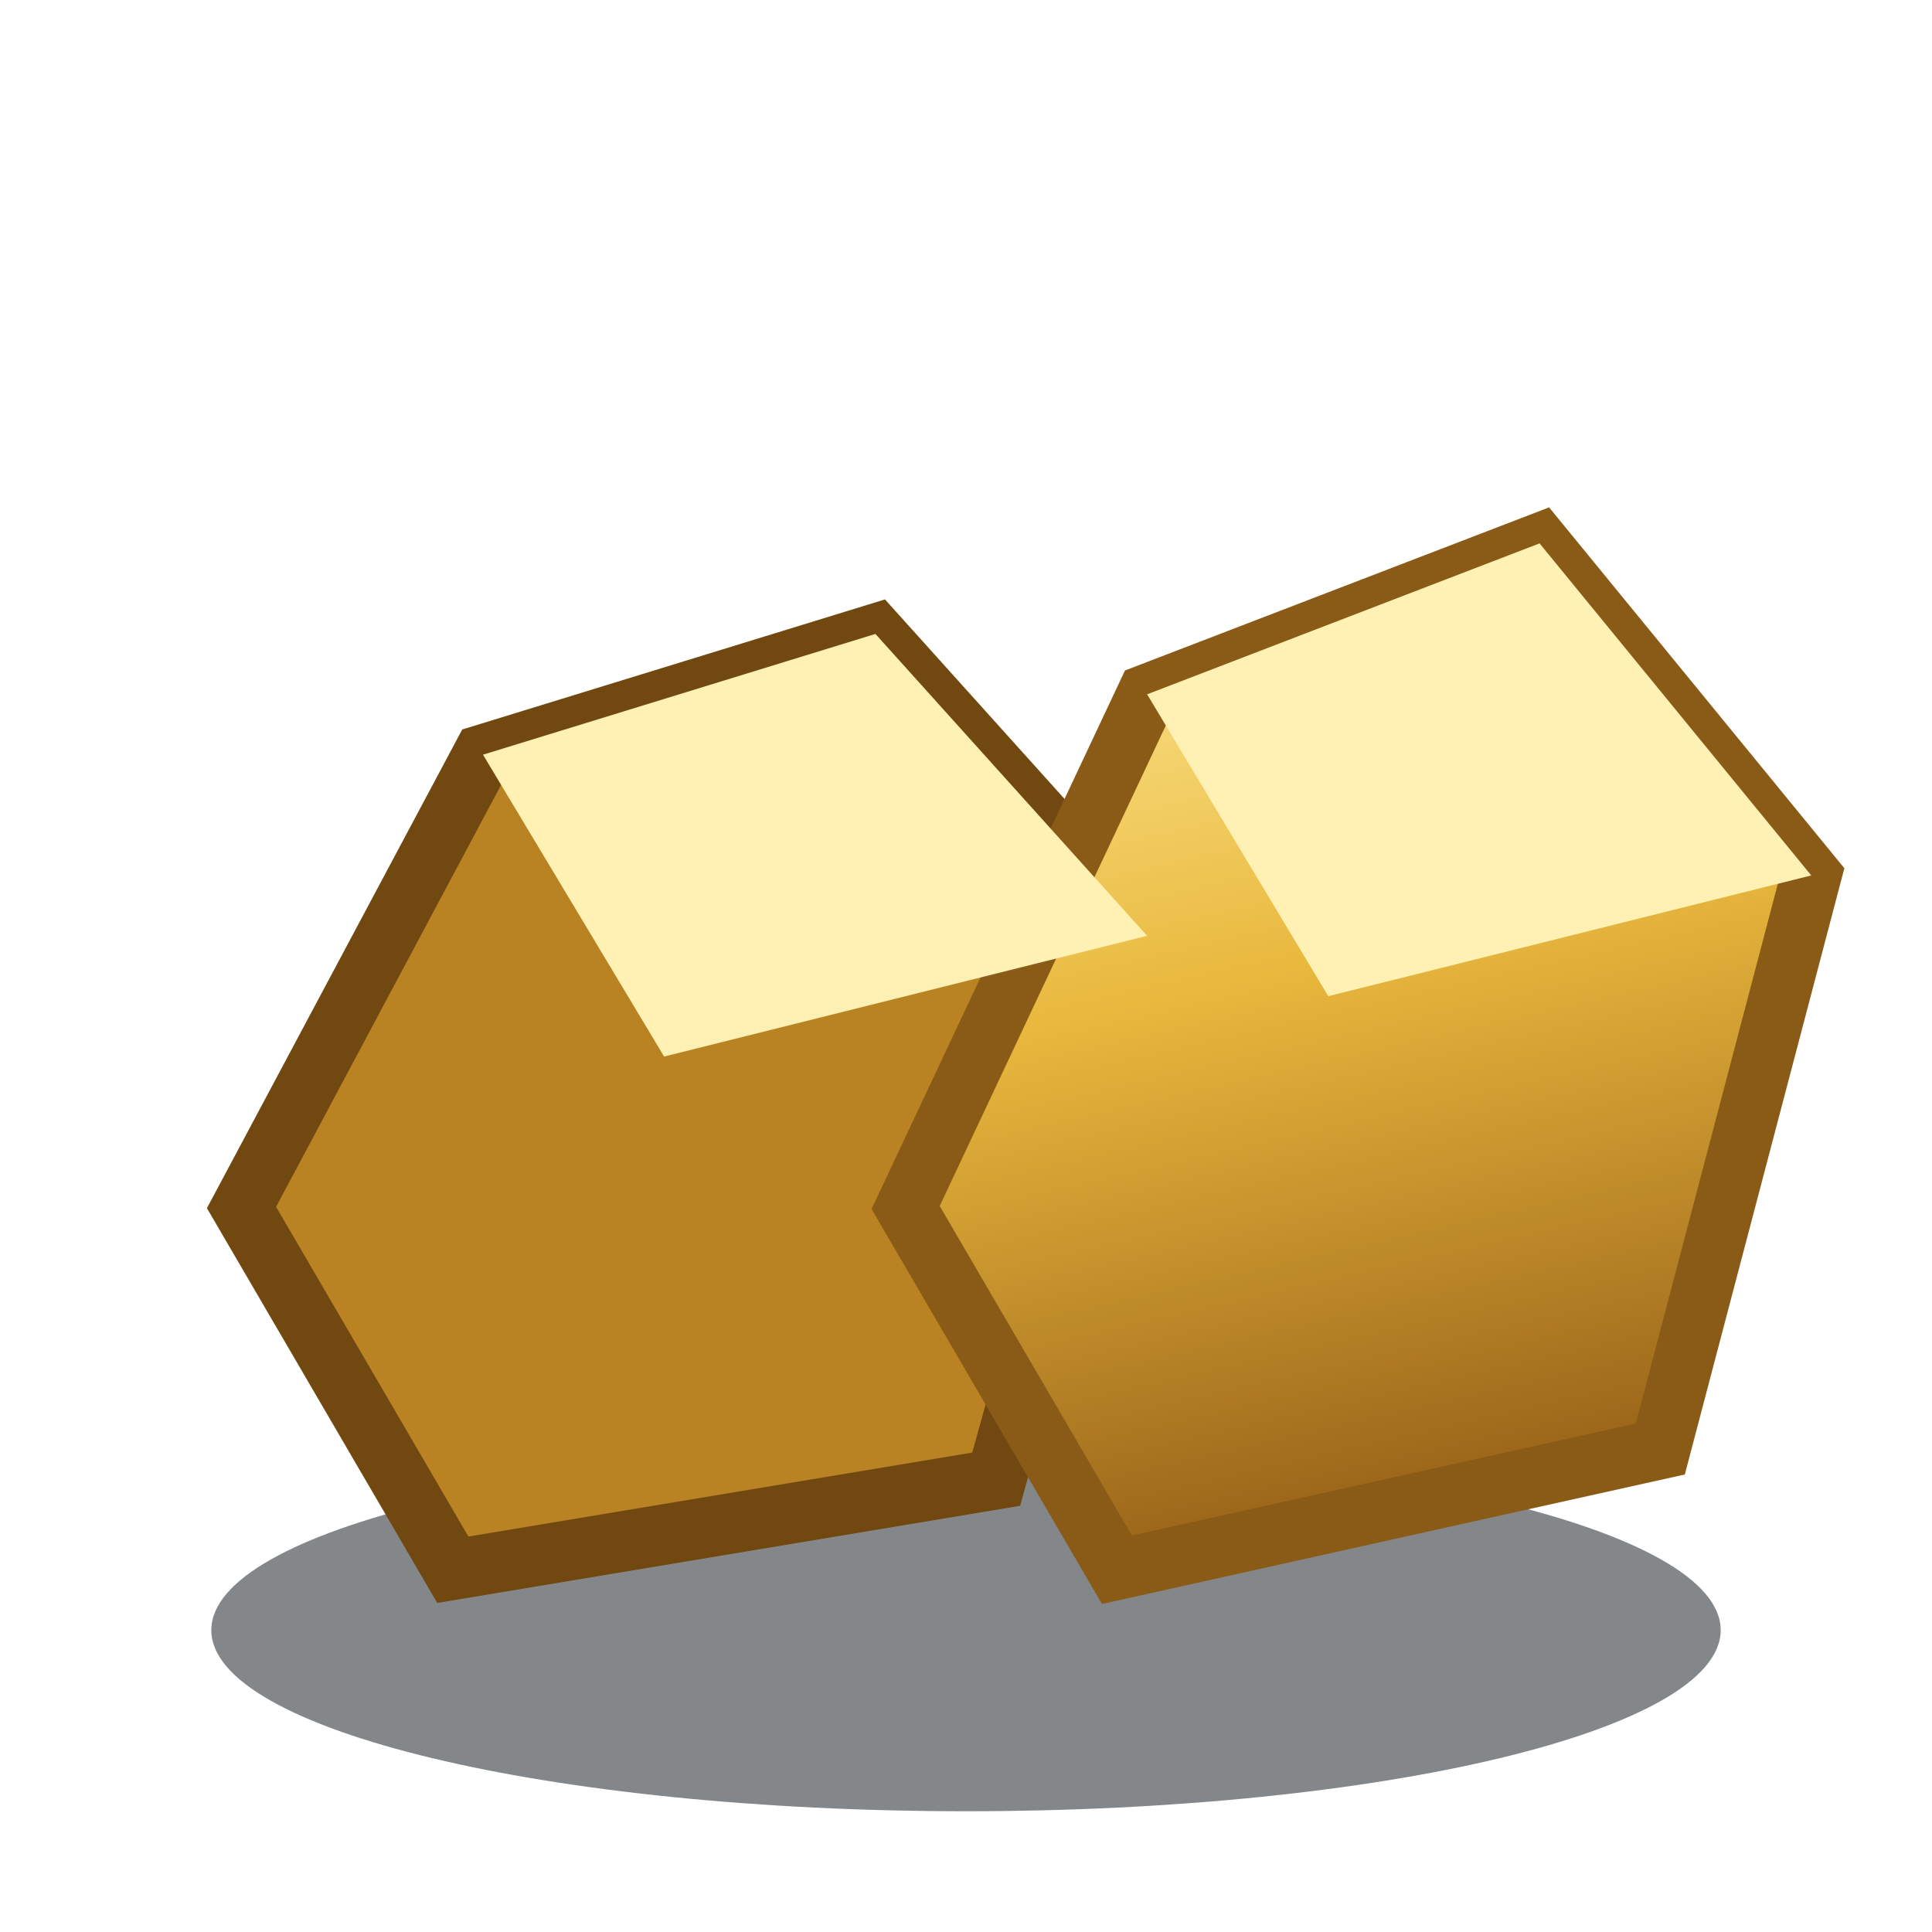
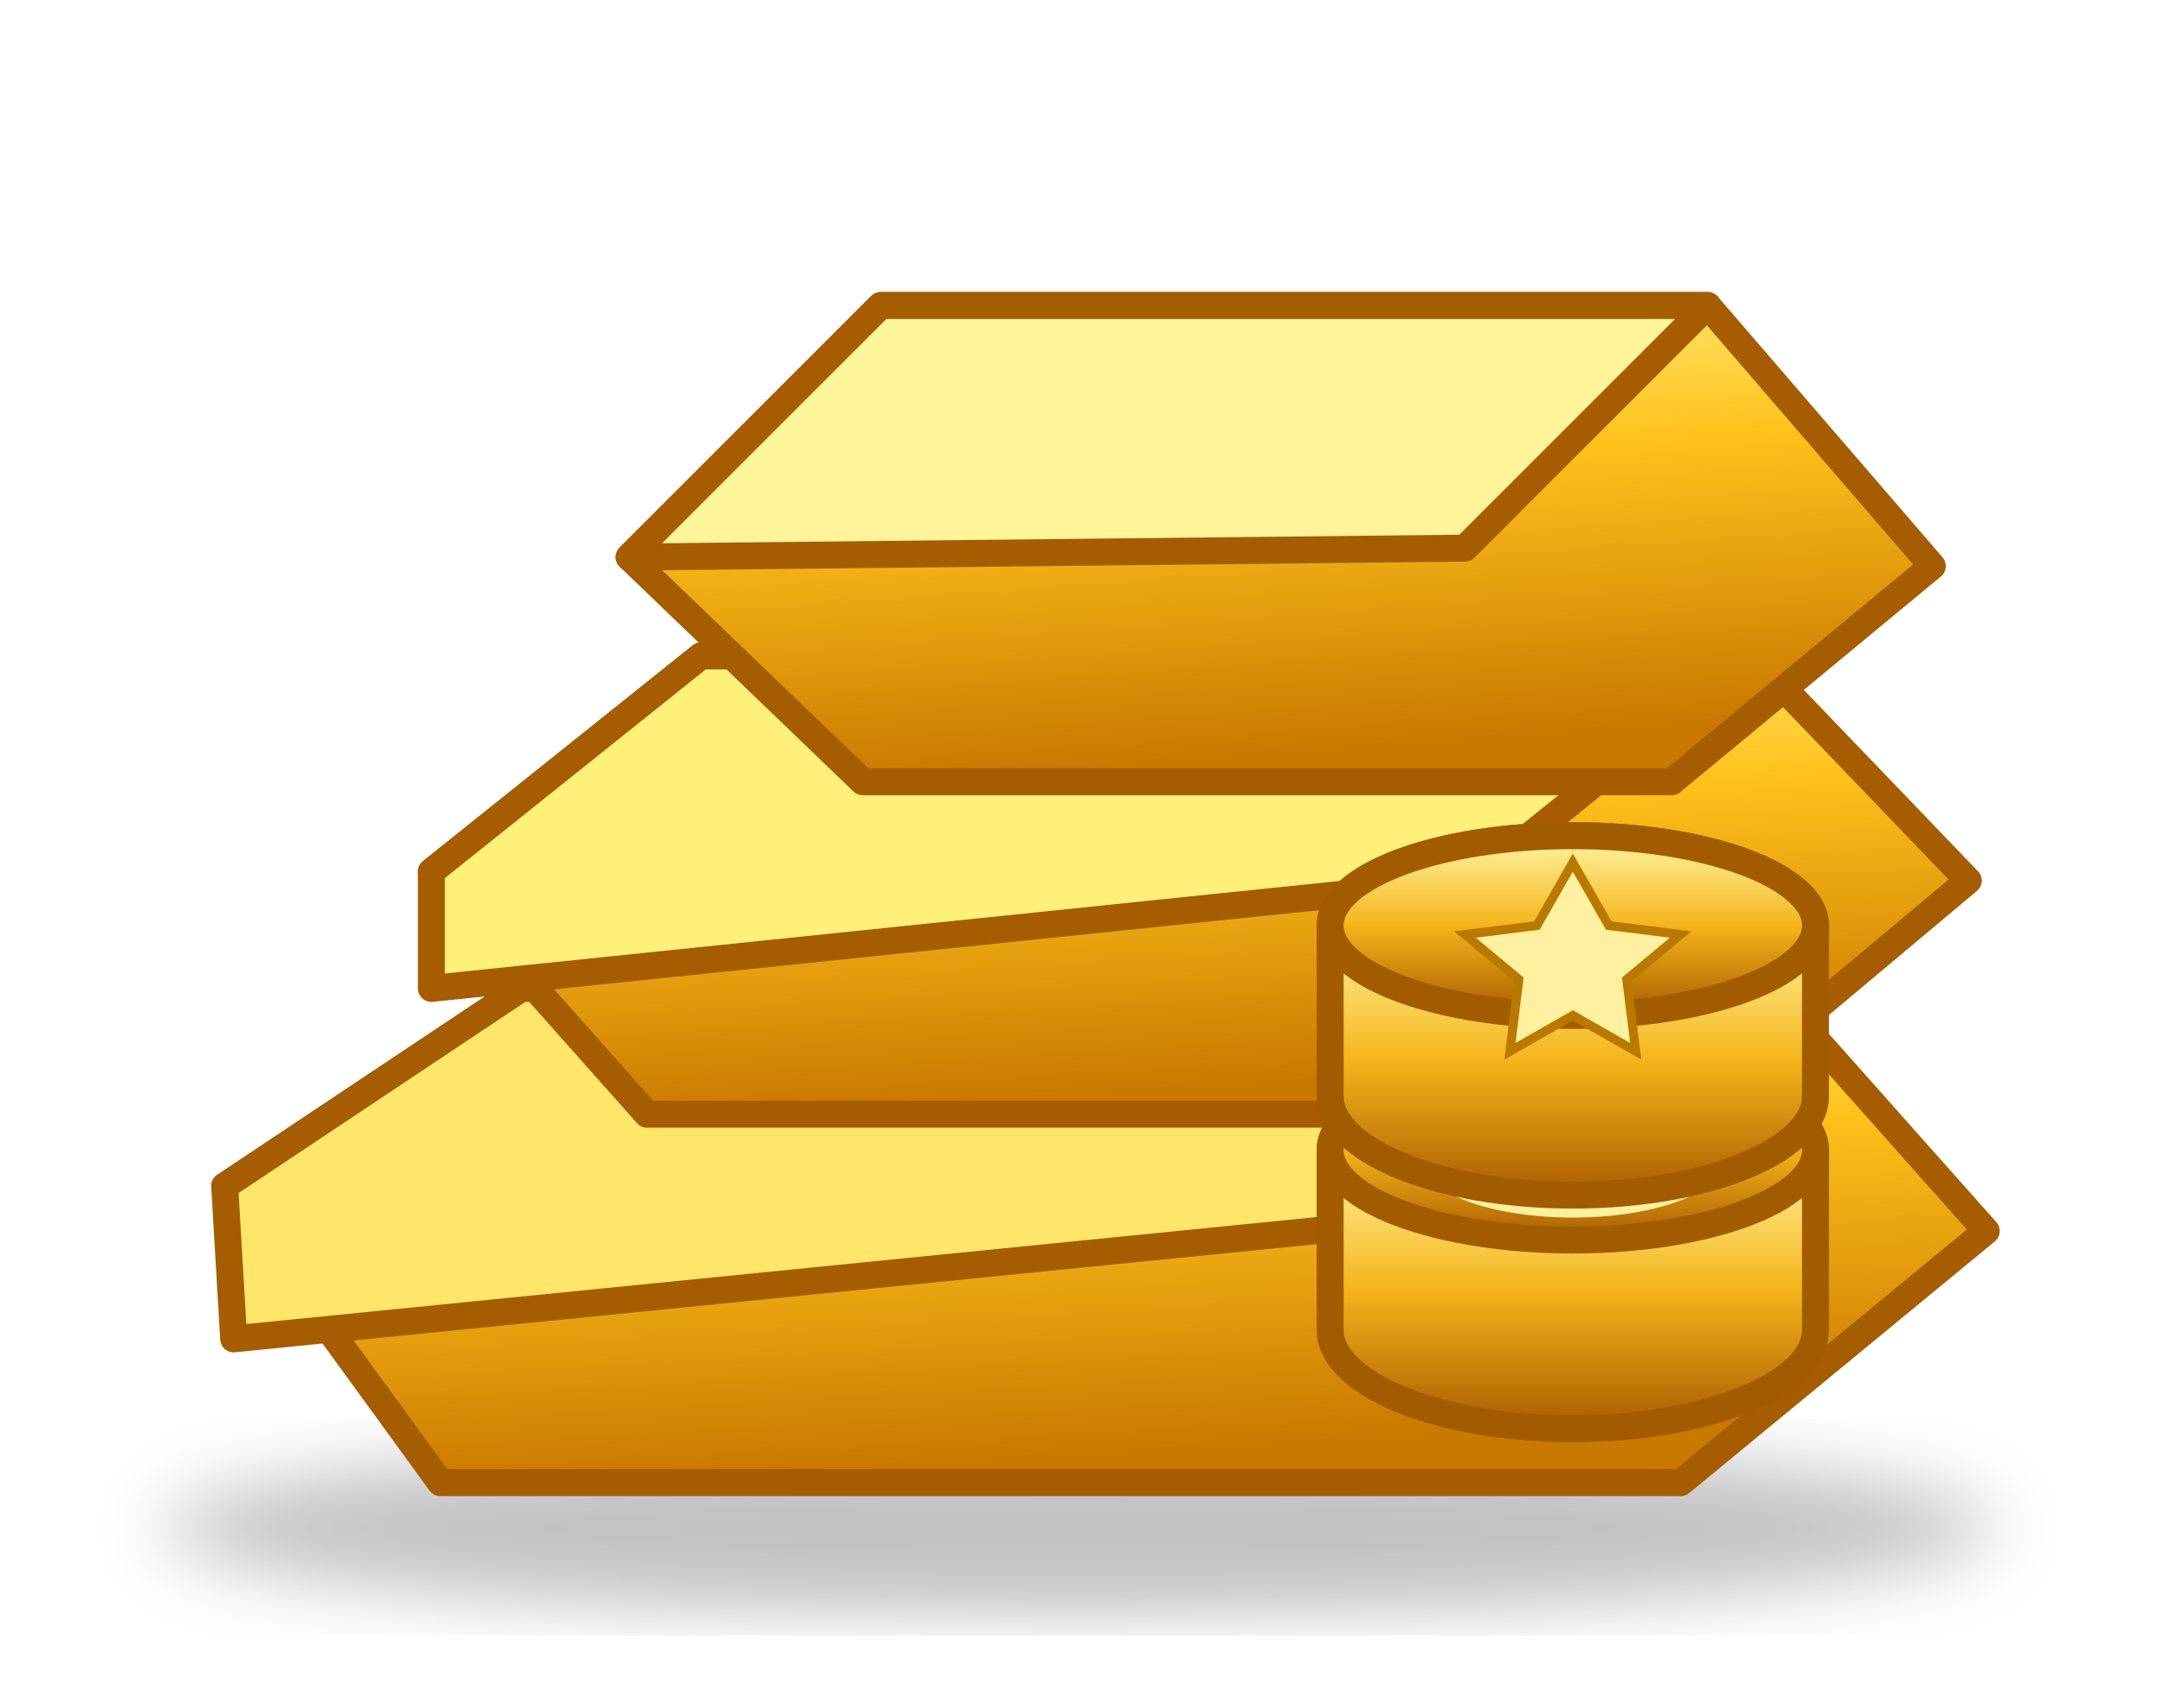
- <svg xmlns="http://www.w3.org/2000/svg" viewBox="0 0 64 64">
+ <svg xmlns="http://www.w3.org/2000/svg" viewBox="0 0 240 190" role="img" aria-label="Altın kaynağı">
  <defs>
-     <linearGradient id="g" x2=".2" y2="1">
-       <stop stop-color="#fff0a2" />
-       <stop offset=".48" stop-color="#e9b83d" />
-       <stop offset="1" stop-color="#9a6419" />
+     <linearGradient id="gold" x2=".2" y2="1">
+       <stop stop-color="#fff28a" />
+       <stop offset=".42" stop-color="#ffc21c" />
+       <stop offset="1" stop-color="#c87900" />
    </linearGradient>
+     <linearGradient id="coin" x2="0" y2="1">
+       <stop stop-color="#fff5a4" />
+       <stop offset=".5" stop-color="#f4b51b" />
+       <stop offset="1" stop-color="#a95c00" />
+     </linearGradient>
+     <filter id="s">
+       <feGaussianBlur stdDeviation="4" />
+     </filter>
  </defs>
-   <ellipse cx="32" cy="54" rx="25" ry="6" fill="#071014" opacity=".5" />
-   <path d="m8 40 8-15 13-4 9 10-5 18-18 3Z" fill="#b98222" stroke="#714810" stroke-width="2" />
-   <path d="m30 40 8-17 13-5 9 11-5 19-18 4Z" fill="url(#g)" stroke="#8a5b16" stroke-width="2" />
-   <path d="m16 25 13-4 9 10-16 4Zm22-2 13-5 9 11-16 4Z" fill="#fff1b3" />
+   <ellipse cx="120" cy="170" rx="102" ry="10" fill="#000" opacity=".24" filter="url(#s)" />
+   <g stroke="#a65c00" stroke-width="3" stroke-linejoin="round">
+     <path d="m25 132 33-22 139 0 24 27-34 28H49Z" fill="url(#gold)" />
+     <path d="m25 132 33-22 139 0-31 25-140 14Z" fill="#ffe66a" />
+     <path d="m48 97 30-24 117 0 24 25-31 26H72Z" fill="url(#gold)" />
+     <path d="m48 97 30-24 117 0-31 25-116 12Z" fill="#fff07a" />
+     <path d="m70 62 28-28 92 0 25 29-29 24H96Z" fill="url(#gold)" />
+     <path d="m70 62 28-28 92 0-27 27Z" fill="#fff49a" />
+   </g>
+   <g stroke="#a35b00" stroke-width="3">
+     <ellipse cx="175" cy="128" rx="27" ry="10" fill="#b96d00" />
+     <path d="M148 128v20c0 6 12 11 27 11s27-5 27-11v-20" fill="url(#coin)" />
+     <ellipse cx="175" cy="128" rx="27" ry="10" fill="url(#coin)" />
+     <ellipse cx="175" cy="128" rx="16" ry="6" fill="none" stroke="#fff0a0" />
+     <ellipse cx="175" cy="103" rx="27" ry="10" fill="#b96d00" />
+     <path d="M148 103v19c0 6 12 11 27 11s27-5 27-11v-19" fill="url(#coin)" />
+     <ellipse cx="175" cy="103" rx="27" ry="10" fill="url(#coin)" />
+     <path d="M175 96l4 7 8 1-6 5 1 8-7-4-7 4 1-8-6-5 8-1Z" fill="#fff0a0" stroke="#b97900" stroke-width="1" />
+   </g>
</svg>
